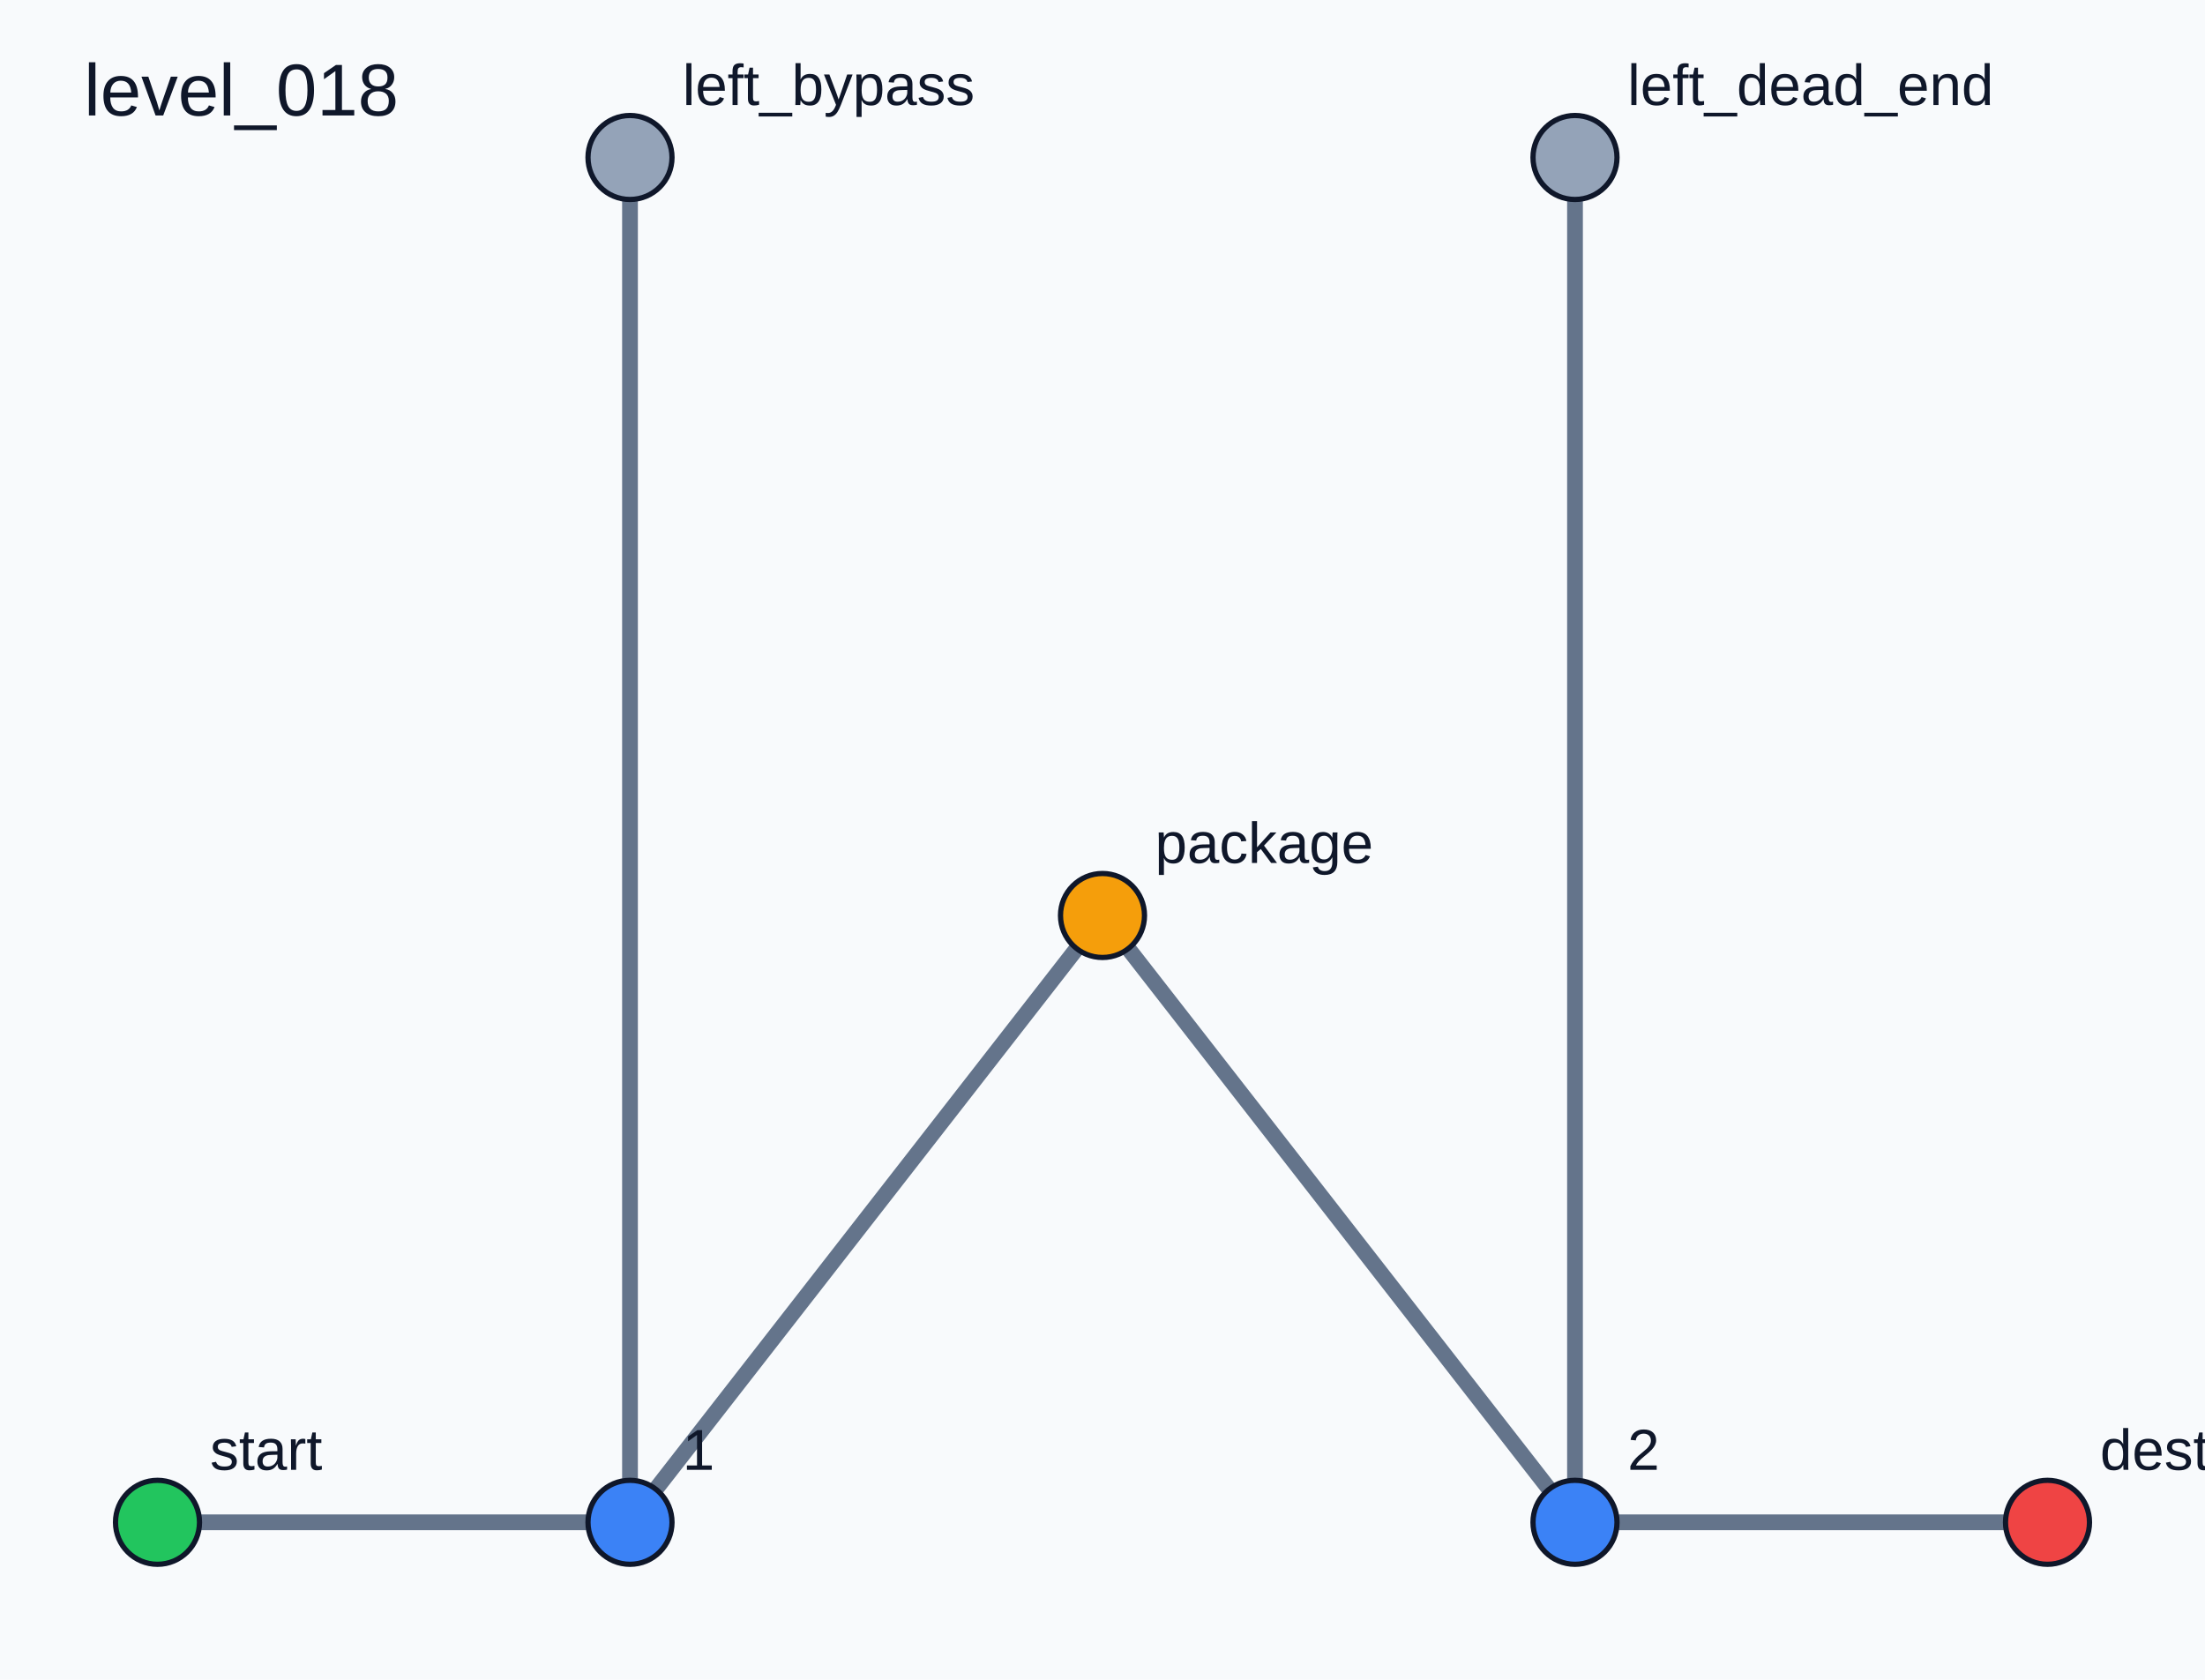
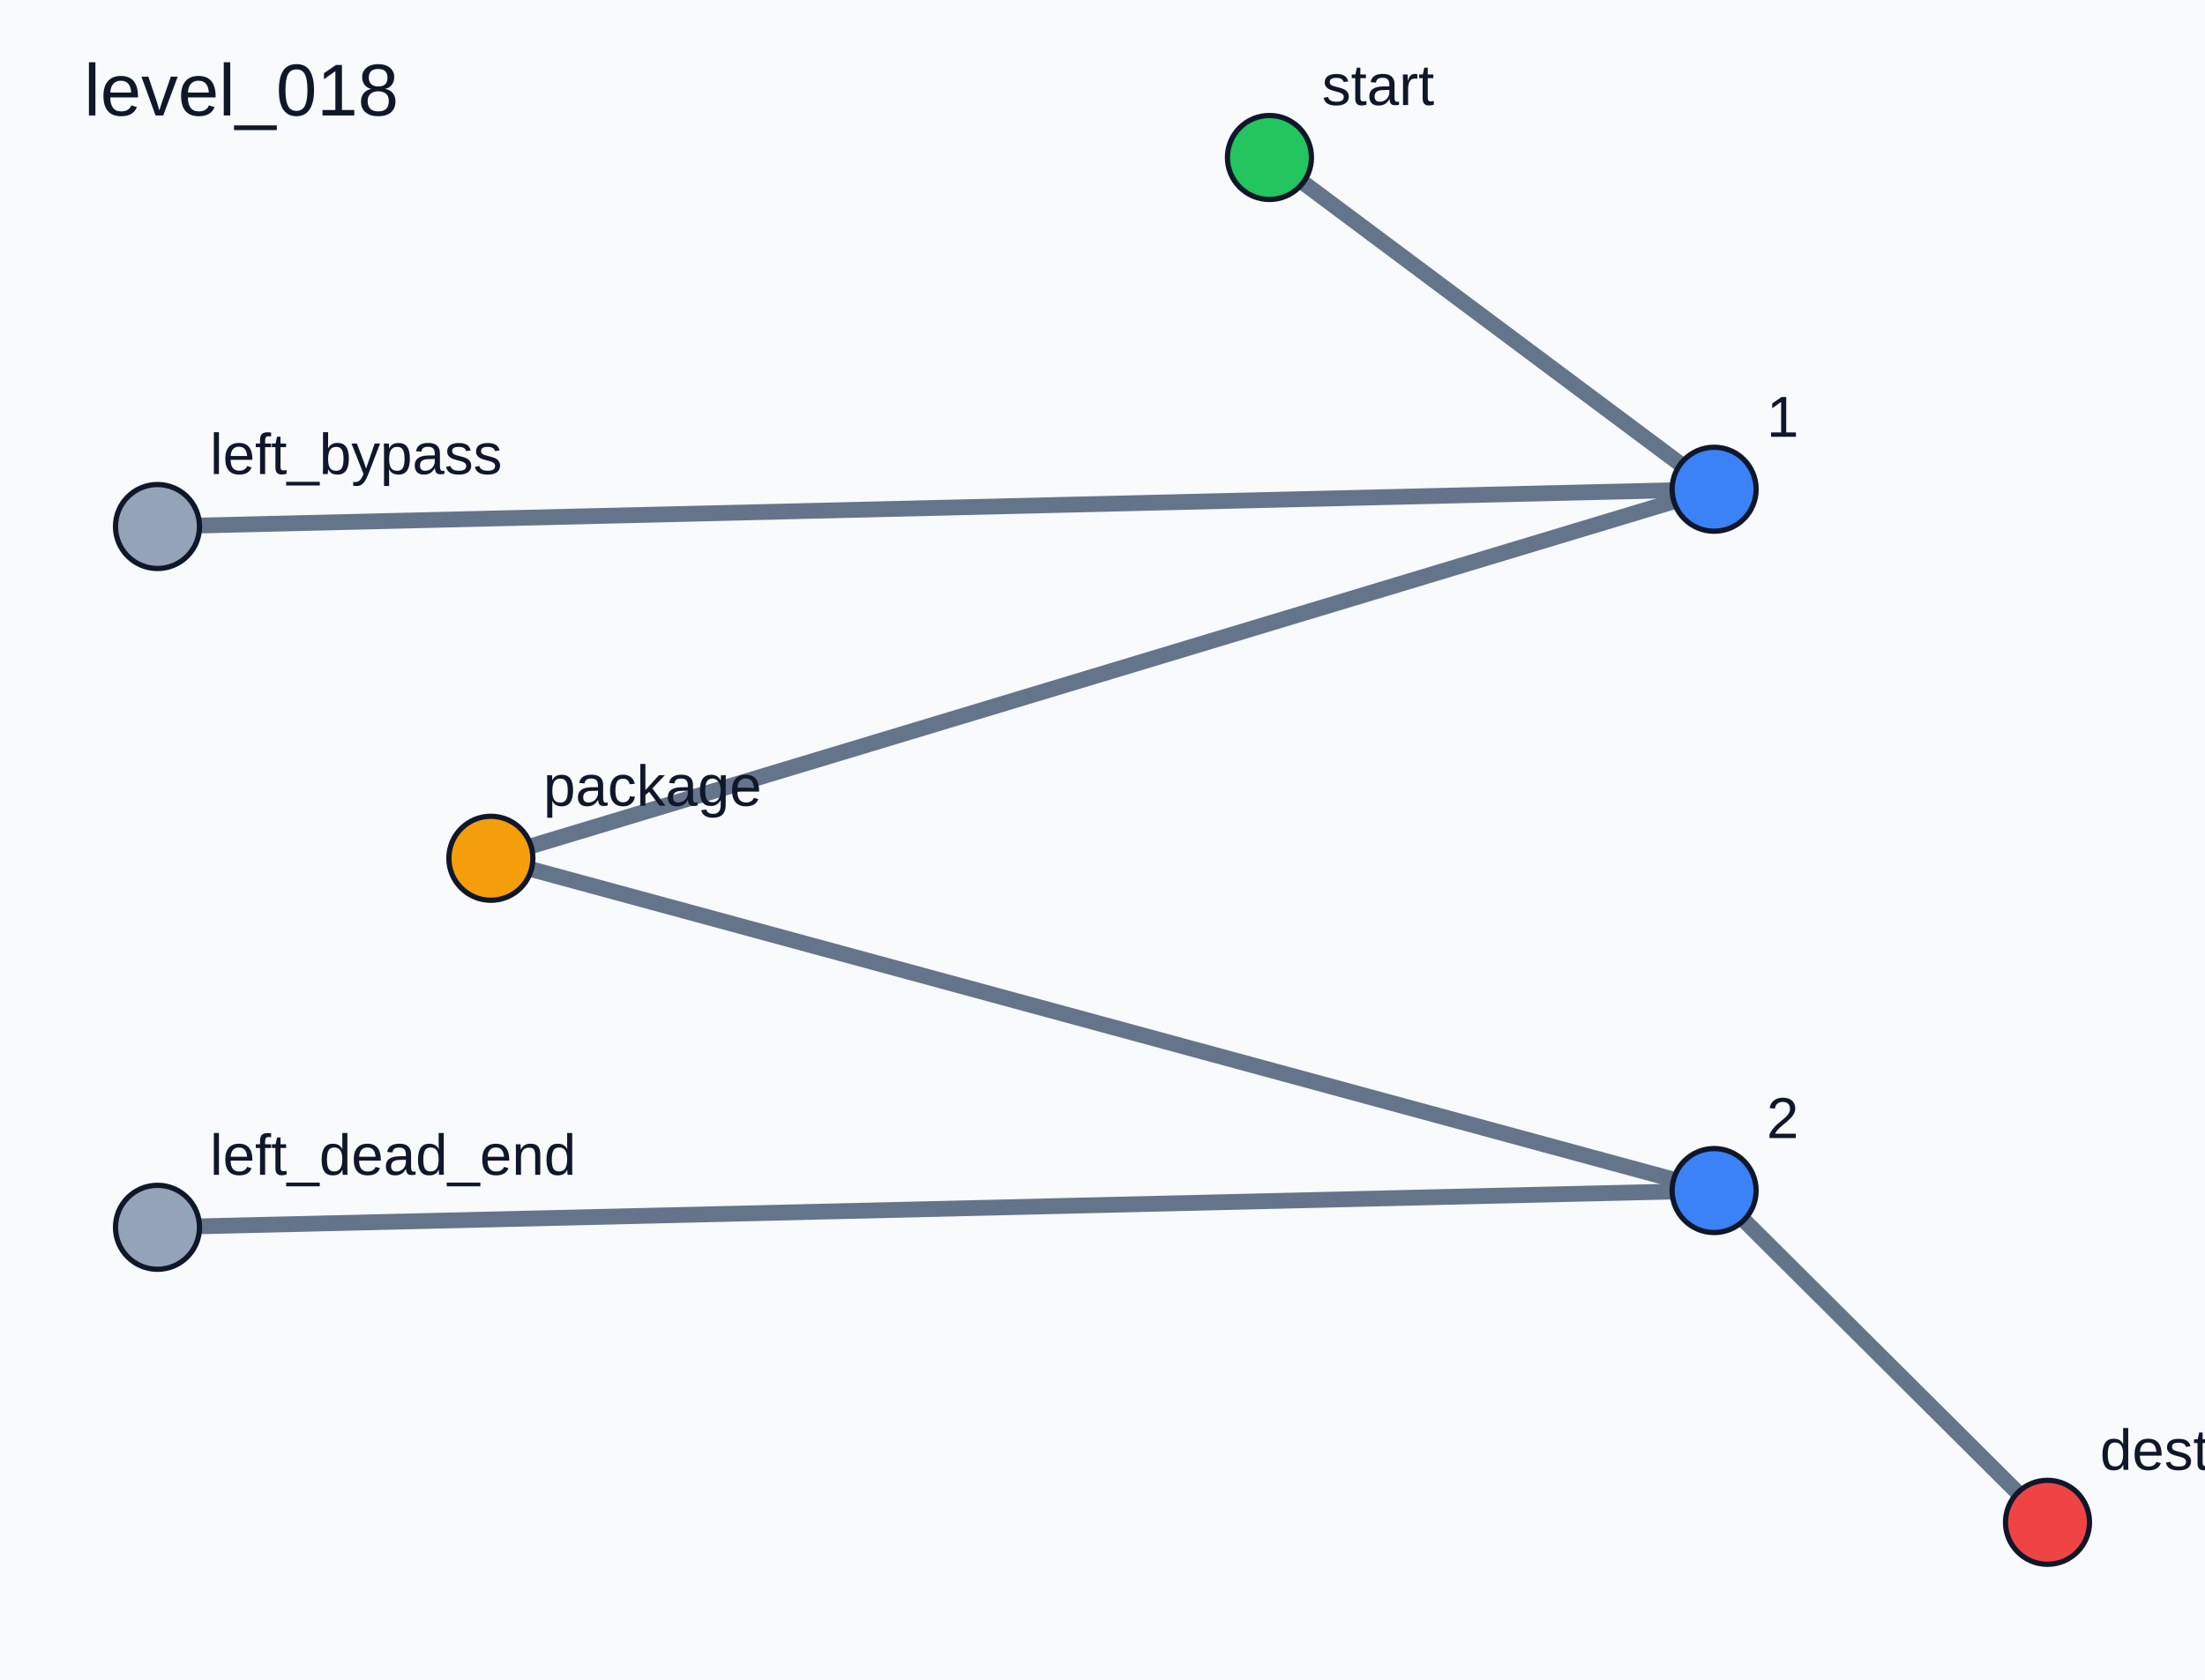
<svg xmlns="http://www.w3.org/2000/svg" width="420" height="320" viewBox="0 0 420 320">
  <rect width="100%" height="100%" fill="#f8fafc" />
  <text x="16" y="22" font-family="Arial" font-size="14" fill="#0f172a">level_018</text>
-   <line x1="30.0" y1="290.0" x2="120.0" y2="290.0" stroke="#64748b" stroke-width="3" />
-   <line x1="120.0" y1="290.0" x2="120.0" y2="30.0" stroke="#64748b" stroke-width="3" />
-   <line x1="120.0" y1="290.0" x2="210.0" y2="174.4" stroke="#64748b" stroke-width="3" />
-   <line x1="210.0" y1="174.4" x2="300.0" y2="290.0" stroke="#64748b" stroke-width="3" />
-   <line x1="300.0" y1="290.0" x2="300.0" y2="30.0" stroke="#64748b" stroke-width="3" />
-   <line x1="300.0" y1="290.0" x2="390.0" y2="290.0" stroke="#64748b" stroke-width="3" />
-   <circle cx="30.0" cy="290.0" r="8" fill="#22c55e" stroke="#0f172a" stroke-width="1" />
-   <text x="40.0" y="280.0" font-family="Arial" font-size="11" fill="#0f172a">start</text>
-   <circle cx="120.0" cy="290.0" r="8" fill="#3b82f6" stroke="#0f172a" stroke-width="1" />
-   <text x="130.0" y="280.0" font-family="Arial" font-size="11" fill="#0f172a">1</text>
-   <circle cx="120.0" cy="30.0" r="8" fill="#94a3b8" stroke="#0f172a" stroke-width="1" />
-   <text x="130.0" y="20.0" font-family="Arial" font-size="11" fill="#0f172a">left_bypass</text>
-   <circle cx="210.0" cy="174.4" r="8" fill="#f59e0b" stroke="#0f172a" stroke-width="1" />
-   <text x="220.0" y="164.4" font-family="Arial" font-size="11" fill="#0f172a">package</text>
-   <circle cx="300.0" cy="290.0" r="8" fill="#3b82f6" stroke="#0f172a" stroke-width="1" />
-   <text x="310.0" y="280.0" font-family="Arial" font-size="11" fill="#0f172a">2</text>
-   <circle cx="300.0" cy="30.0" r="8" fill="#94a3b8" stroke="#0f172a" stroke-width="1" />
-   <text x="310.0" y="20.0" font-family="Arial" font-size="11" fill="#0f172a">left_dead_end</text>
+   <line x1="241.8" y1="30.0" x2="326.5" y2="93.2" stroke="#64748b" stroke-width="3" />
+   <line x1="326.5" y1="93.2" x2="30.0" y2="100.3" stroke="#64748b" stroke-width="3" />
+   <line x1="326.5" y1="93.2" x2="93.5" y2="163.5" stroke="#64748b" stroke-width="3" />
+   <line x1="93.5" y1="163.5" x2="326.5" y2="226.8" stroke="#64748b" stroke-width="3" />
+   <line x1="326.5" y1="226.8" x2="30.0" y2="233.8" stroke="#64748b" stroke-width="3" />
+   <line x1="326.5" y1="226.8" x2="390.0" y2="290.0" stroke="#64748b" stroke-width="3" />
+   <circle cx="241.8" cy="30.0" r="8" fill="#22c55e" stroke="#0f172a" stroke-width="1" />
+   <text x="251.8" y="20.0" font-family="Arial" font-size="11" fill="#0f172a">start</text>
+   <circle cx="326.5" cy="93.2" r="8" fill="#3b82f6" stroke="#0f172a" stroke-width="1" />
+   <text x="336.5" y="83.2" font-family="Arial" font-size="11" fill="#0f172a">1</text>
+   <circle cx="30.0" cy="100.3" r="8" fill="#94a3b8" stroke="#0f172a" stroke-width="1" />
+   <text x="40.0" y="90.3" font-family="Arial" font-size="11" fill="#0f172a">left_bypass</text>
+   <circle cx="93.5" cy="163.5" r="8" fill="#f59e0b" stroke="#0f172a" stroke-width="1" />
+   <text x="103.5" y="153.5" font-family="Arial" font-size="11" fill="#0f172a">package</text>
+   <circle cx="326.5" cy="226.8" r="8" fill="#3b82f6" stroke="#0f172a" stroke-width="1" />
+   <text x="336.5" y="216.8" font-family="Arial" font-size="11" fill="#0f172a">2</text>
+   <circle cx="30.0" cy="233.8" r="8" fill="#94a3b8" stroke="#0f172a" stroke-width="1" />
+   <text x="40.0" y="223.8" font-family="Arial" font-size="11" fill="#0f172a">left_dead_end</text>
  <circle cx="390.0" cy="290.0" r="8" fill="#ef4444" stroke="#0f172a" stroke-width="1" />
  <text x="400.0" y="280.0" font-family="Arial" font-size="11" fill="#0f172a">destination</text>
</svg>
